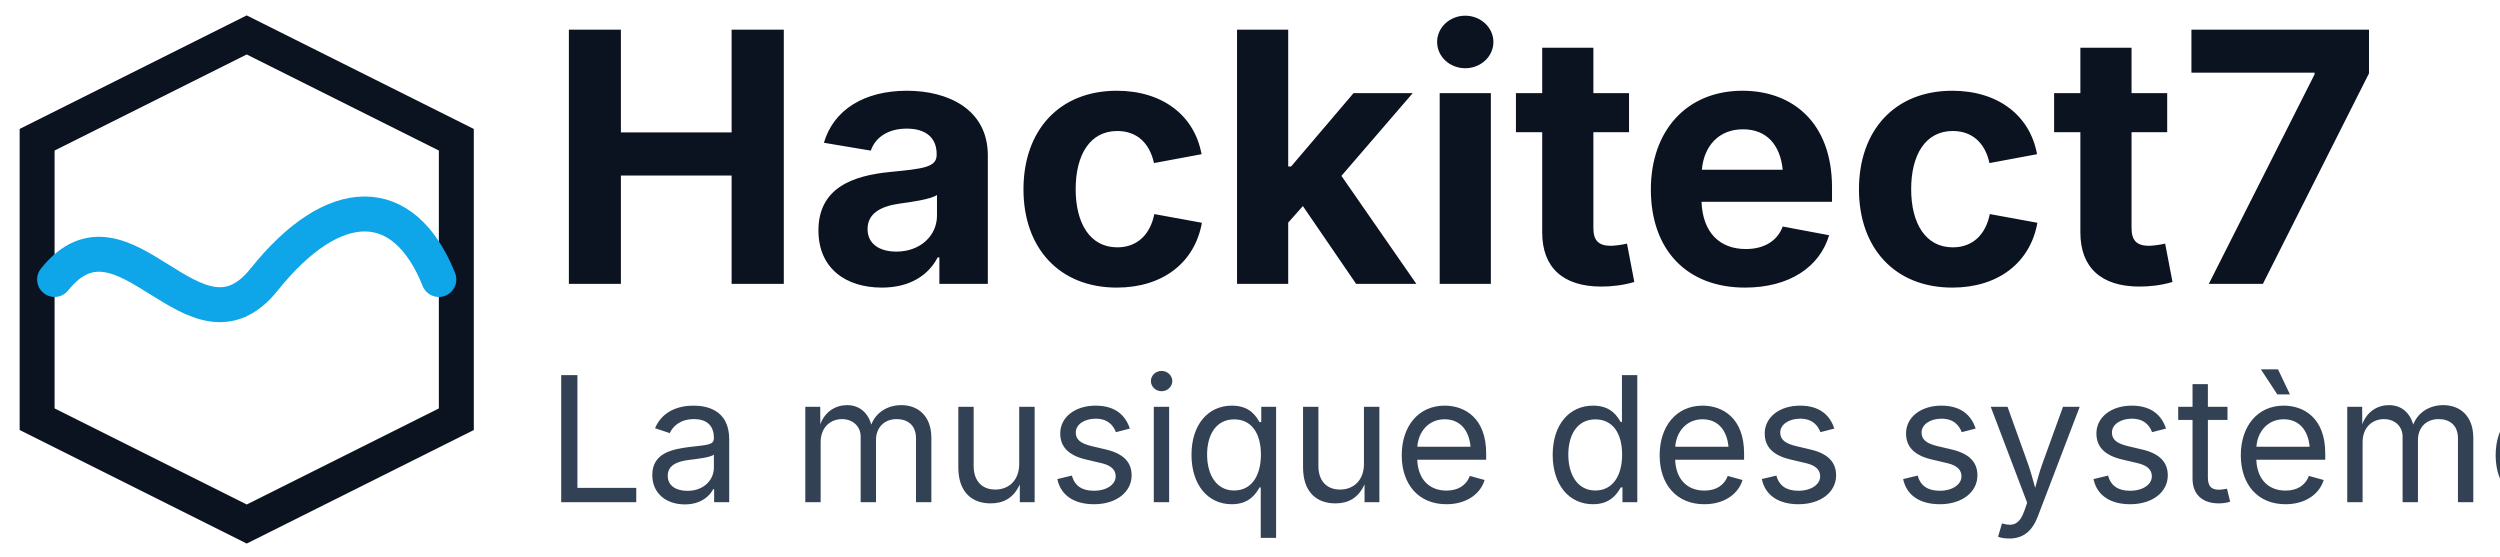
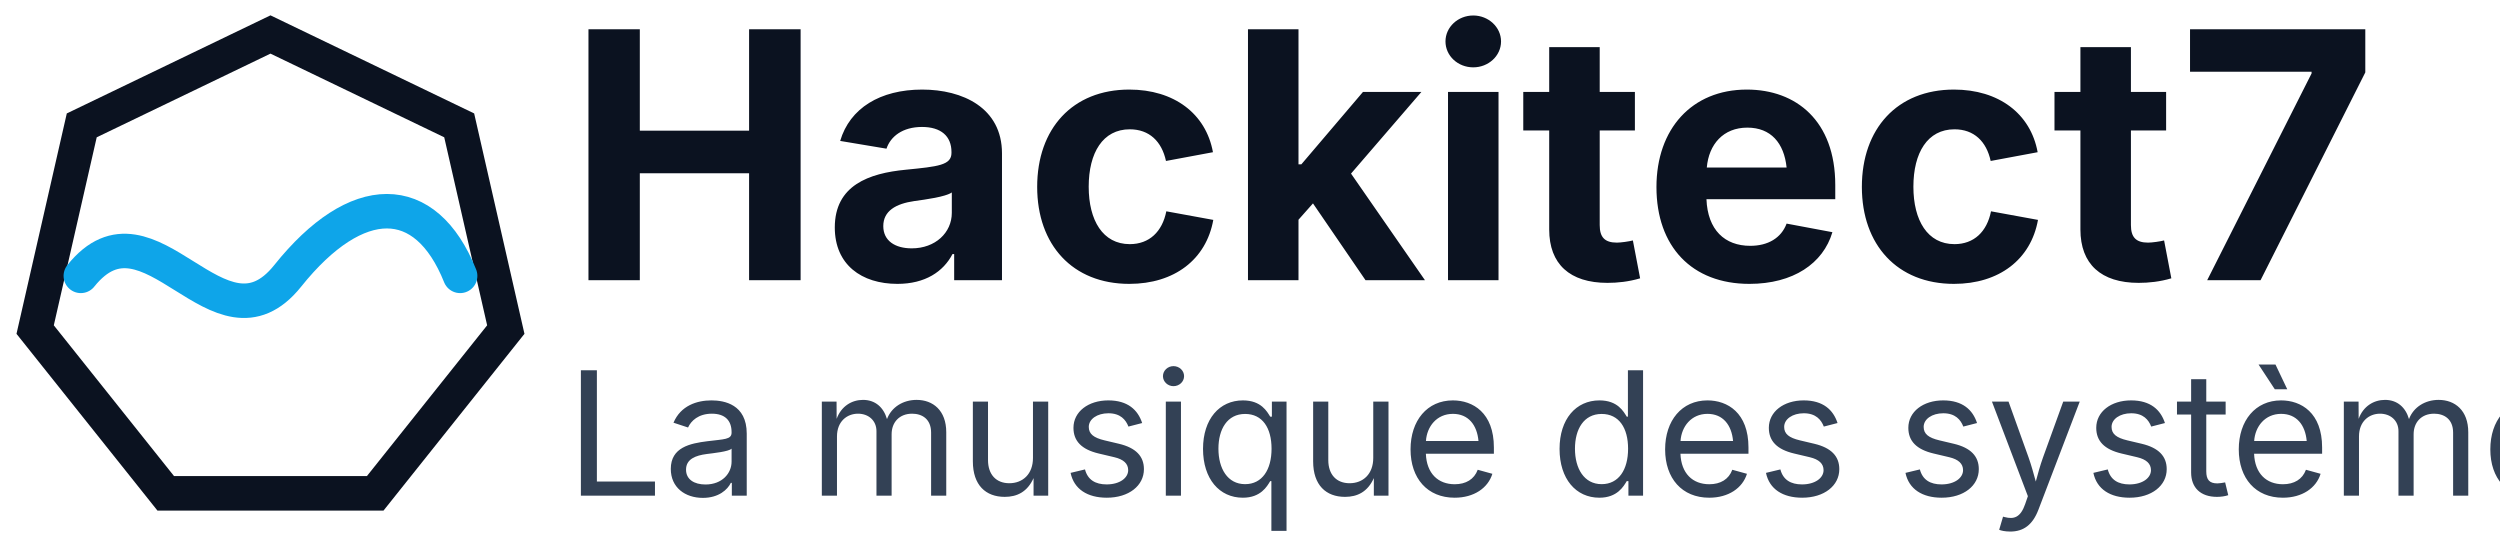
- <svg xmlns="http://www.w3.org/2000/svg" viewBox="30 24 458 102">
+ <svg xmlns="http://www.w3.org/2000/svg" viewBox="25 24 464 102">
  <defs>
    <style>
      .hex { fill: none; stroke: #0b1220; stroke-width: 4; }
      .wave { fill: none; stroke: #0ea5e9; stroke-width: 4; stroke-linecap: round; }
      .brand { font: 700 64px 'Segoe UI', 'Inter', Arial, sans-serif; fill: #0b1220; }
      .tag { font: 400 32px 'Segoe UI', 'Inter', Arial, sans-serif; fill: #334155; }
    </style>
  </defs>
  <g transform="translate(24,24) scale(1.6)">
-     <polygon class="hex" points="32,4 56,16 56,48 32,60 8,48 8,16" />
+     <polygon class="hex" points="32.000,4.000 53.891,14.542 59.298,38.231 44.149,57.227 19.851,57.227 4.702,38.231 10.109,14.542" />
    <path class="wave" d="M10,32 C18,22 26,42 34,32 S50,22 54,32" />
  </g>
  <text class="brand" x="130" y="76">Hackitect7</text>
  <text class="tag" x="130" y="116">La musique des systèmes</text>
</svg>
